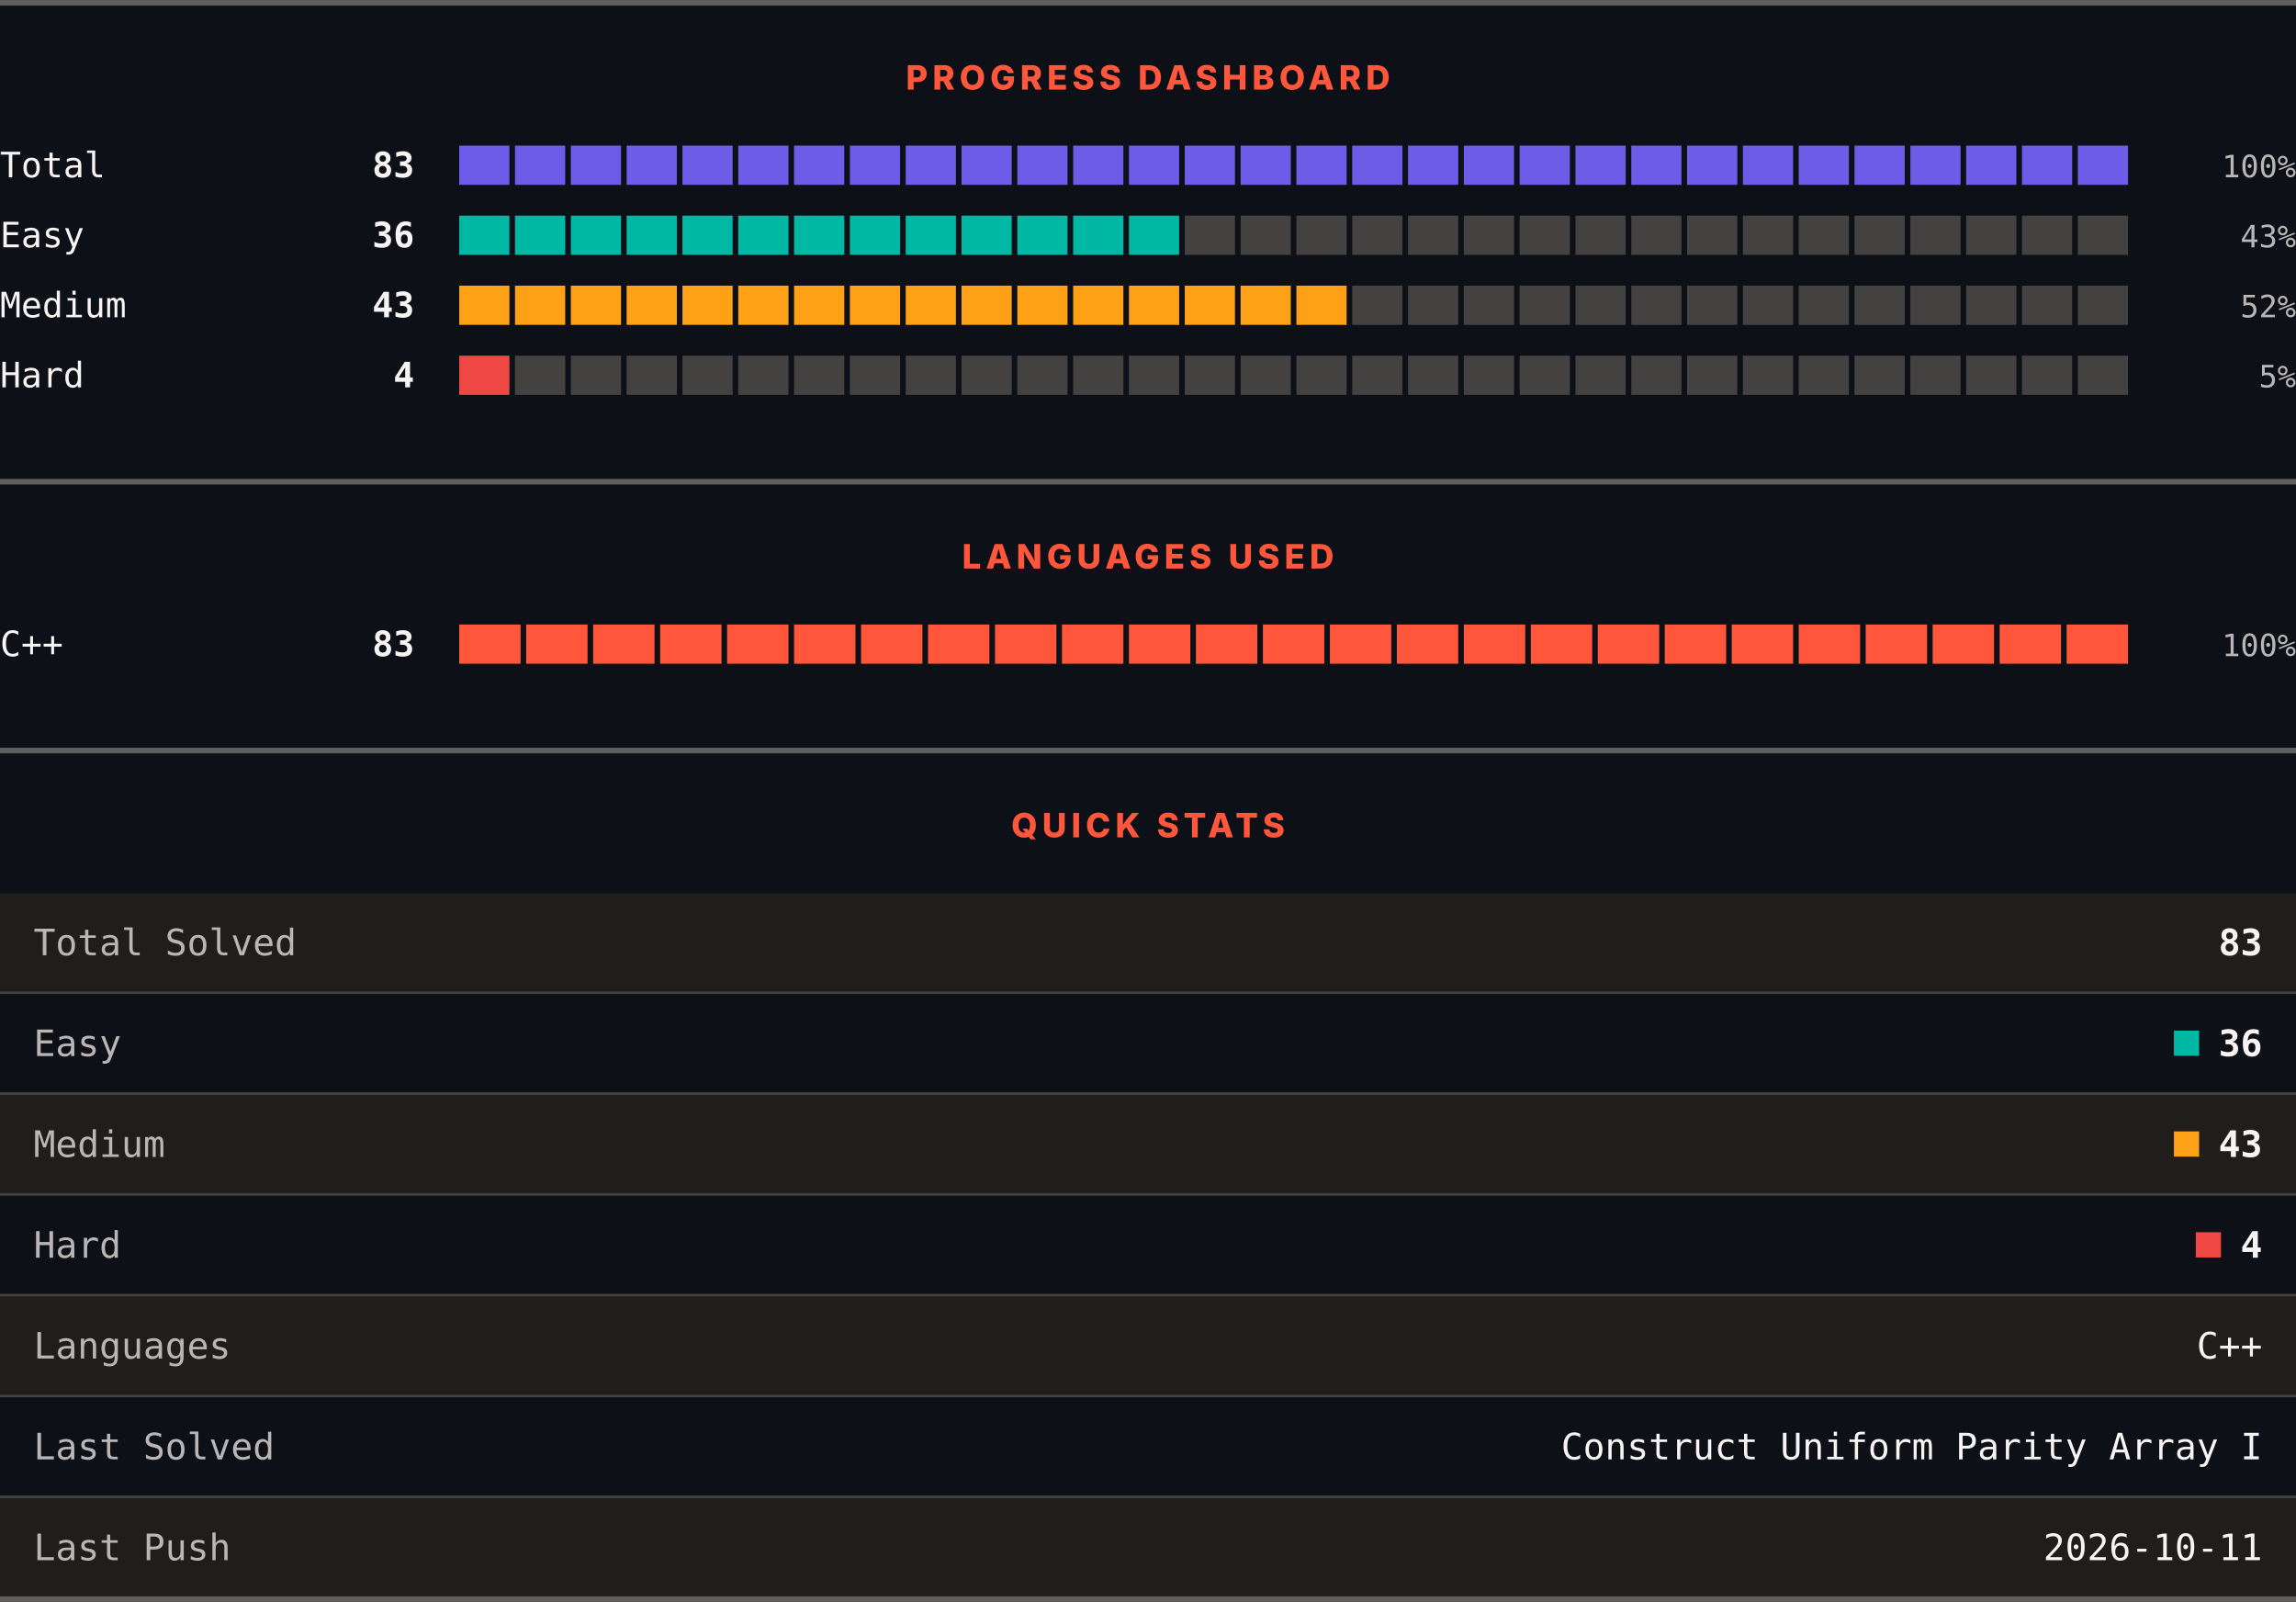
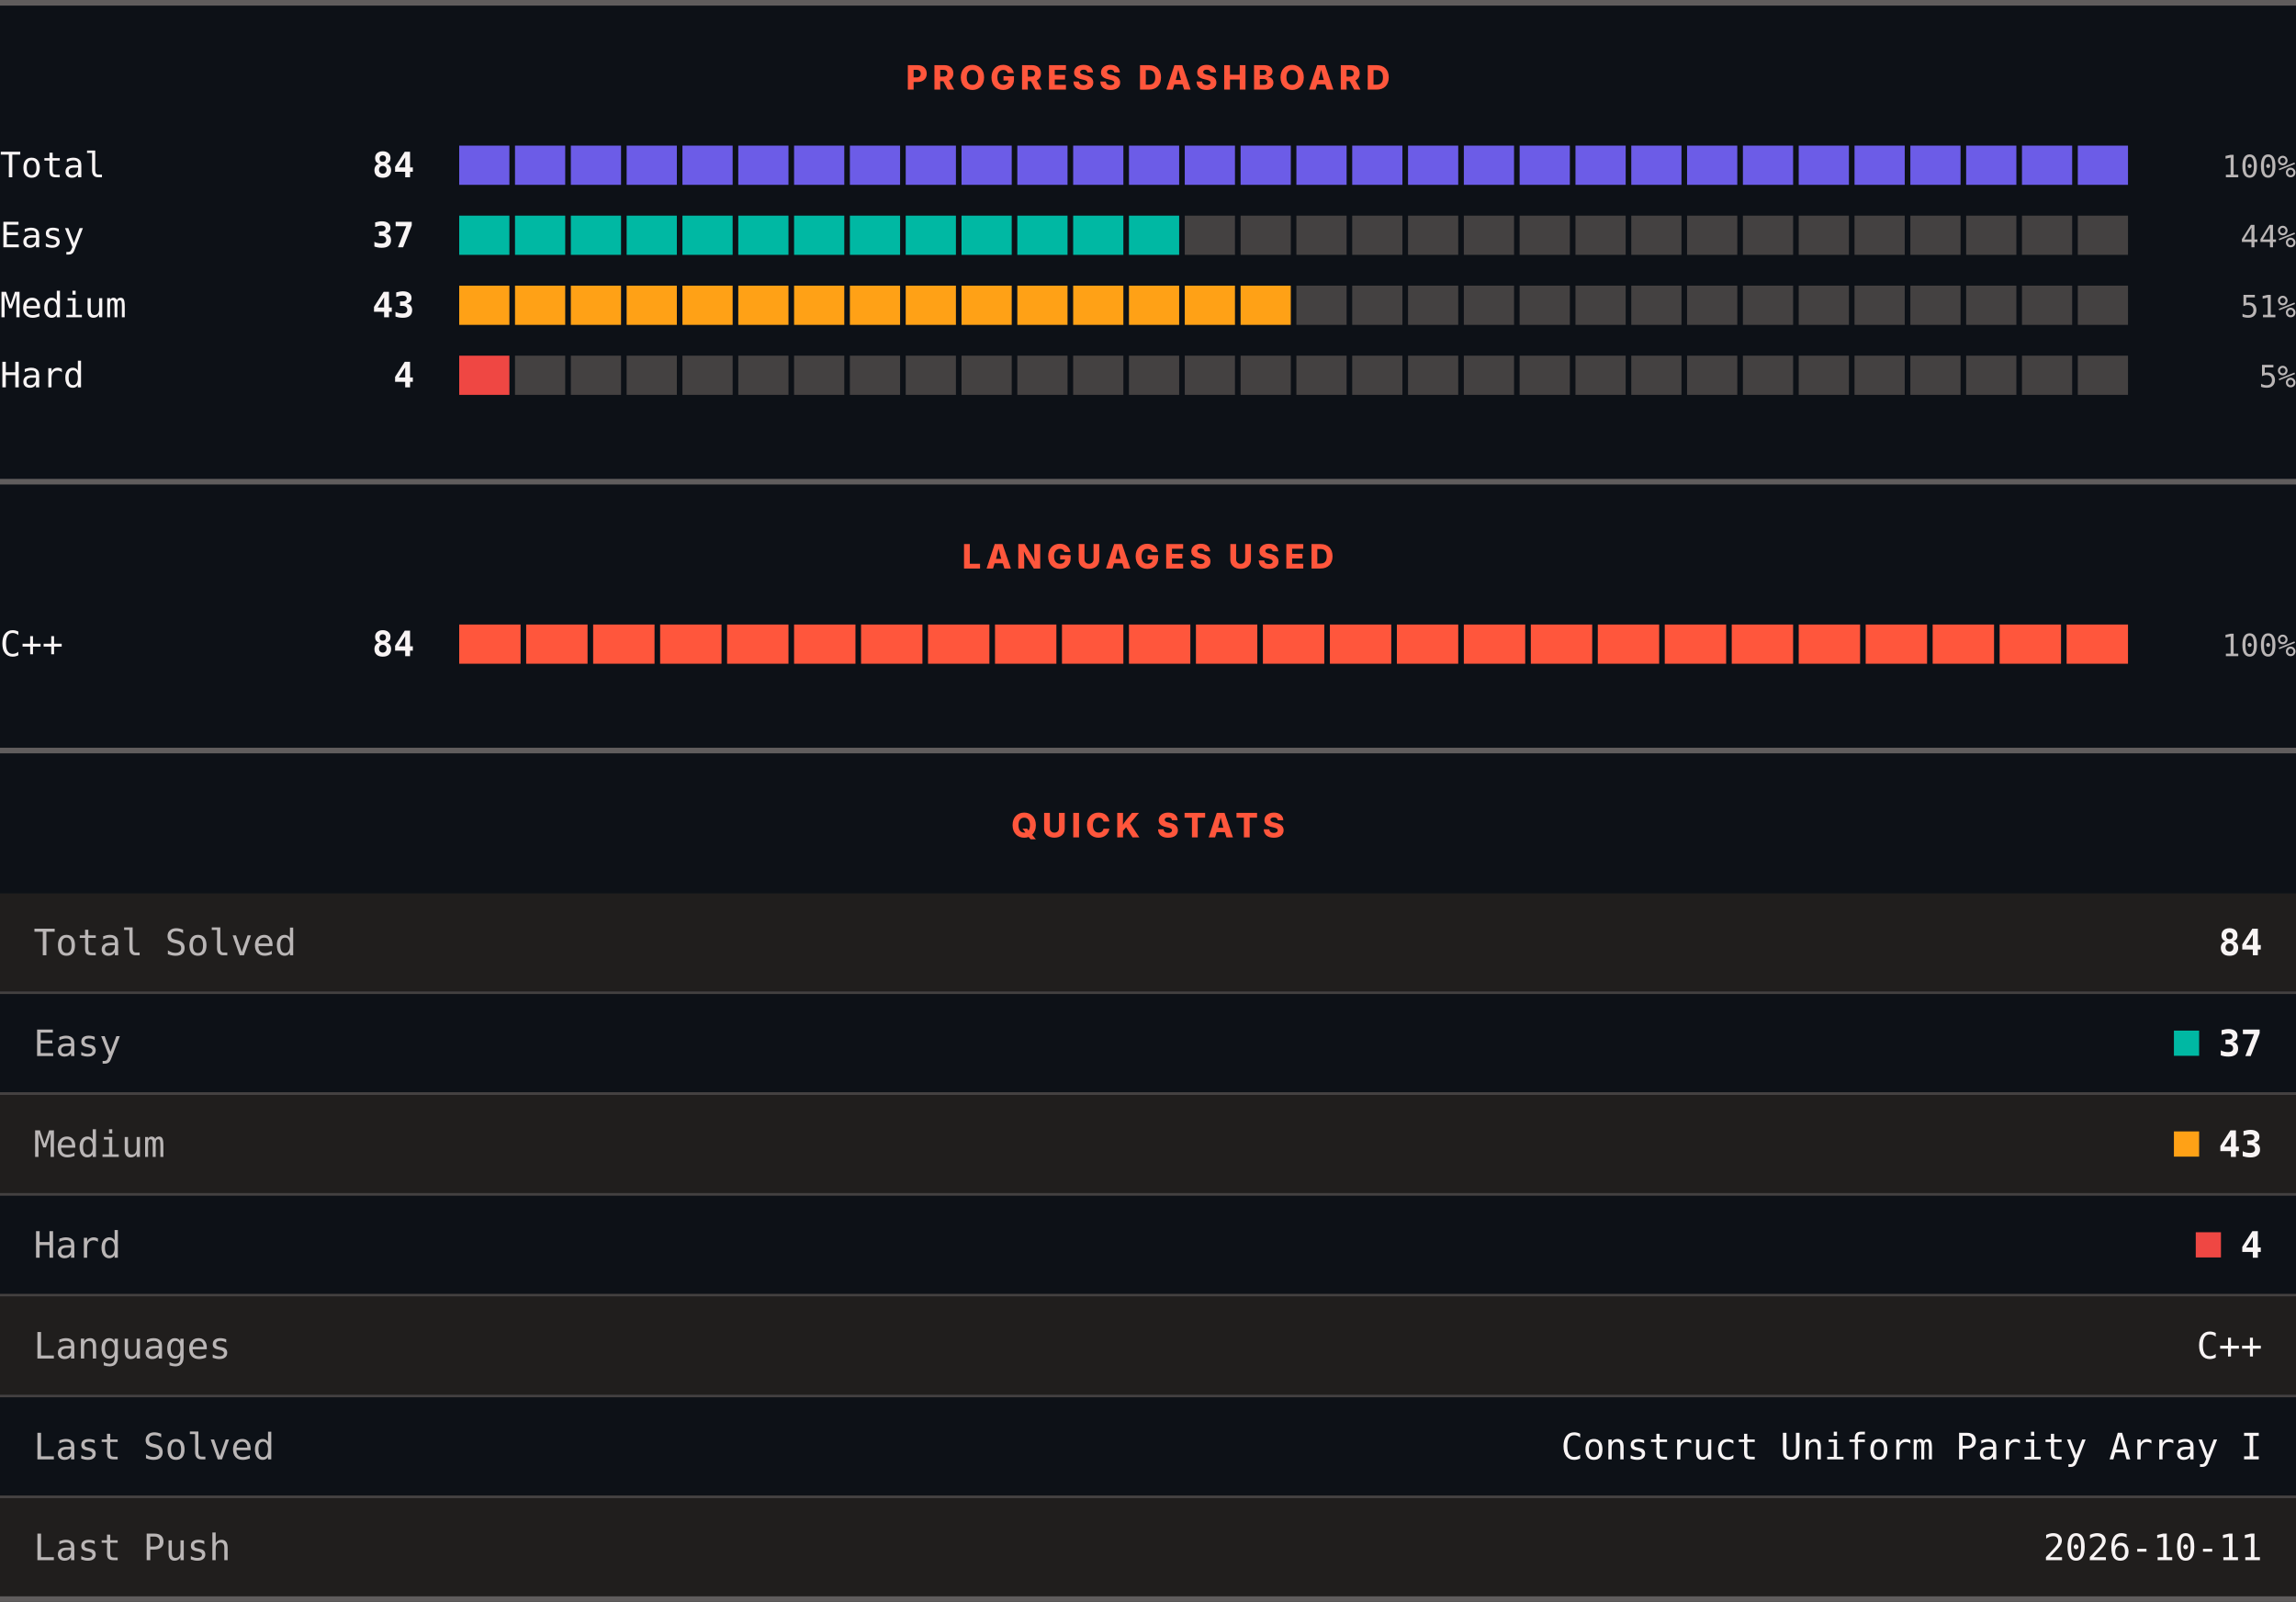
<svg xmlns="http://www.w3.org/2000/svg" width="820" height="572" viewBox="0 0 820 572" role="img" aria-label="LeetCode progress, languages and quick stats">
  <rect width="820" height="572" fill="#0d1117" />
  <rect x="0" y="0" width="820" height="2" fill="#605d5d" />
  <text x="410" y="32" text-anchor="middle" font-family="Archivo, system-ui, -apple-system, Segoe UI, sans-serif" font-size="12" font-weight="800" letter-spacing="1.68" fill="#ff563c">PROGRESS DASHBOARD</text>
  <text x="0" y="63.3" font-family="ui-monospace, SFMono-Regular, Menlo, Consolas, monospace" font-size="12.5" fill="#f8f4f4">Total</text>
-   <text x="148" y="63.3" text-anchor="end" font-family="ui-monospace, SFMono-Regular, Menlo, Consolas, monospace" font-size="12.5" font-weight="700" fill="#f8f4f4">83</text>
+   <text x="148" y="63.3" text-anchor="end" font-family="ui-monospace, SFMono-Regular, Menlo, Consolas, monospace" font-size="12.5" font-weight="700" fill="#f8f4f4">84</text>
  <rect x="164.00" y="52" width="17.93" height="14" fill="#6c5ce7" />
  <rect x="183.93" y="52" width="17.93" height="14" fill="#6c5ce7" />
  <rect x="203.87" y="52" width="17.93" height="14" fill="#6c5ce7" />
  <rect x="223.80" y="52" width="17.93" height="14" fill="#6c5ce7" />
  <rect x="243.73" y="52" width="17.93" height="14" fill="#6c5ce7" />
  <rect x="263.67" y="52" width="17.93" height="14" fill="#6c5ce7" />
  <rect x="283.60" y="52" width="17.93" height="14" fill="#6c5ce7" />
  <rect x="303.53" y="52" width="17.93" height="14" fill="#6c5ce7" />
  <rect x="323.47" y="52" width="17.93" height="14" fill="#6c5ce7" />
  <rect x="343.40" y="52" width="17.93" height="14" fill="#6c5ce7" />
  <rect x="363.33" y="52" width="17.93" height="14" fill="#6c5ce7" />
  <rect x="383.27" y="52" width="17.93" height="14" fill="#6c5ce7" />
  <rect x="403.20" y="52" width="17.93" height="14" fill="#6c5ce7" />
  <rect x="423.13" y="52" width="17.93" height="14" fill="#6c5ce7" />
  <rect x="443.07" y="52" width="17.93" height="14" fill="#6c5ce7" />
  <rect x="463.00" y="52" width="17.93" height="14" fill="#6c5ce7" />
  <rect x="482.93" y="52" width="17.93" height="14" fill="#6c5ce7" />
  <rect x="502.87" y="52" width="17.93" height="14" fill="#6c5ce7" />
  <rect x="522.80" y="52" width="17.93" height="14" fill="#6c5ce7" />
  <rect x="542.73" y="52" width="17.93" height="14" fill="#6c5ce7" />
  <rect x="562.67" y="52" width="17.93" height="14" fill="#6c5ce7" />
  <rect x="582.60" y="52" width="17.93" height="14" fill="#6c5ce7" />
  <rect x="602.53" y="52" width="17.93" height="14" fill="#6c5ce7" />
  <rect x="622.47" y="52" width="17.93" height="14" fill="#6c5ce7" />
  <rect x="642.40" y="52" width="17.93" height="14" fill="#6c5ce7" />
  <rect x="662.33" y="52" width="17.93" height="14" fill="#6c5ce7" />
  <rect x="682.27" y="52" width="17.93" height="14" fill="#6c5ce7" />
  <rect x="702.20" y="52" width="17.93" height="14" fill="#6c5ce7" />
  <rect x="722.13" y="52" width="17.93" height="14" fill="#6c5ce7" />
  <rect x="742.07" y="52" width="17.93" height="14" fill="#6c5ce7" />
  <text x="820" y="63.3" text-anchor="end" font-family="ui-monospace, SFMono-Regular, Menlo, Consolas, monospace" font-size="11" fill="#bab6b6">100%</text>
  <text x="0" y="88.3" font-family="ui-monospace, SFMono-Regular, Menlo, Consolas, monospace" font-size="12.5" fill="#f8f4f4">Easy</text>
-   <text x="148" y="88.3" text-anchor="end" font-family="ui-monospace, SFMono-Regular, Menlo, Consolas, monospace" font-size="12.5" font-weight="700" fill="#f8f4f4">36</text>
+   <text x="148" y="88.3" text-anchor="end" font-family="ui-monospace, SFMono-Regular, Menlo, Consolas, monospace" font-size="12.5" font-weight="700" fill="#f8f4f4">37</text>
  <rect x="164.00" y="77" width="17.93" height="14" fill="#00b8a3" />
  <rect x="183.93" y="77" width="17.93" height="14" fill="#00b8a3" />
  <rect x="203.87" y="77" width="17.93" height="14" fill="#00b8a3" />
  <rect x="223.80" y="77" width="17.93" height="14" fill="#00b8a3" />
  <rect x="243.73" y="77" width="17.93" height="14" fill="#00b8a3" />
  <rect x="263.67" y="77" width="17.93" height="14" fill="#00b8a3" />
  <rect x="283.60" y="77" width="17.93" height="14" fill="#00b8a3" />
  <rect x="303.53" y="77" width="17.93" height="14" fill="#00b8a3" />
  <rect x="323.47" y="77" width="17.93" height="14" fill="#00b8a3" />
  <rect x="343.40" y="77" width="17.93" height="14" fill="#00b8a3" />
  <rect x="363.33" y="77" width="17.93" height="14" fill="#00b8a3" />
  <rect x="383.27" y="77" width="17.93" height="14" fill="#00b8a3" />
  <rect x="403.20" y="77" width="17.93" height="14" fill="#00b8a3" />
  <rect x="423.13" y="77" width="17.93" height="14" fill="#444141" />
  <rect x="443.07" y="77" width="17.93" height="14" fill="#444141" />
  <rect x="463.00" y="77" width="17.93" height="14" fill="#444141" />
  <rect x="482.93" y="77" width="17.93" height="14" fill="#444141" />
  <rect x="502.87" y="77" width="17.93" height="14" fill="#444141" />
  <rect x="522.80" y="77" width="17.93" height="14" fill="#444141" />
  <rect x="542.73" y="77" width="17.93" height="14" fill="#444141" />
  <rect x="562.67" y="77" width="17.93" height="14" fill="#444141" />
  <rect x="582.60" y="77" width="17.93" height="14" fill="#444141" />
  <rect x="602.53" y="77" width="17.93" height="14" fill="#444141" />
  <rect x="622.47" y="77" width="17.93" height="14" fill="#444141" />
  <rect x="642.40" y="77" width="17.93" height="14" fill="#444141" />
  <rect x="662.33" y="77" width="17.93" height="14" fill="#444141" />
  <rect x="682.27" y="77" width="17.93" height="14" fill="#444141" />
  <rect x="702.20" y="77" width="17.93" height="14" fill="#444141" />
  <rect x="722.13" y="77" width="17.93" height="14" fill="#444141" />
  <rect x="742.07" y="77" width="17.93" height="14" fill="#444141" />
-   <text x="820" y="88.3" text-anchor="end" font-family="ui-monospace, SFMono-Regular, Menlo, Consolas, monospace" font-size="11" fill="#bab6b6">43%</text>
+   <text x="820" y="88.3" text-anchor="end" font-family="ui-monospace, SFMono-Regular, Menlo, Consolas, monospace" font-size="11" fill="#bab6b6">44%</text>
  <text x="0" y="113.3" font-family="ui-monospace, SFMono-Regular, Menlo, Consolas, monospace" font-size="12.5" fill="#f8f4f4">Medium</text>
  <text x="148" y="113.3" text-anchor="end" font-family="ui-monospace, SFMono-Regular, Menlo, Consolas, monospace" font-size="12.5" font-weight="700" fill="#f8f4f4">43</text>
  <rect x="164.00" y="102" width="17.93" height="14" fill="#ffa116" />
  <rect x="183.93" y="102" width="17.93" height="14" fill="#ffa116" />
  <rect x="203.87" y="102" width="17.93" height="14" fill="#ffa116" />
  <rect x="223.80" y="102" width="17.93" height="14" fill="#ffa116" />
  <rect x="243.73" y="102" width="17.93" height="14" fill="#ffa116" />
  <rect x="263.67" y="102" width="17.93" height="14" fill="#ffa116" />
  <rect x="283.60" y="102" width="17.93" height="14" fill="#ffa116" />
  <rect x="303.53" y="102" width="17.93" height="14" fill="#ffa116" />
  <rect x="323.47" y="102" width="17.93" height="14" fill="#ffa116" />
  <rect x="343.40" y="102" width="17.93" height="14" fill="#ffa116" />
  <rect x="363.33" y="102" width="17.93" height="14" fill="#ffa116" />
  <rect x="383.27" y="102" width="17.93" height="14" fill="#ffa116" />
  <rect x="403.20" y="102" width="17.93" height="14" fill="#ffa116" />
  <rect x="423.13" y="102" width="17.93" height="14" fill="#ffa116" />
  <rect x="443.07" y="102" width="17.93" height="14" fill="#ffa116" />
-   <rect x="463.00" y="102" width="17.93" height="14" fill="#ffa116" />
+   <rect x="463.00" y="102" width="17.93" height="14" fill="#444141" />
  <rect x="482.93" y="102" width="17.93" height="14" fill="#444141" />
  <rect x="502.87" y="102" width="17.93" height="14" fill="#444141" />
  <rect x="522.80" y="102" width="17.93" height="14" fill="#444141" />
  <rect x="542.73" y="102" width="17.93" height="14" fill="#444141" />
  <rect x="562.67" y="102" width="17.93" height="14" fill="#444141" />
  <rect x="582.60" y="102" width="17.93" height="14" fill="#444141" />
  <rect x="602.53" y="102" width="17.93" height="14" fill="#444141" />
  <rect x="622.47" y="102" width="17.93" height="14" fill="#444141" />
  <rect x="642.40" y="102" width="17.93" height="14" fill="#444141" />
  <rect x="662.33" y="102" width="17.93" height="14" fill="#444141" />
  <rect x="682.27" y="102" width="17.93" height="14" fill="#444141" />
  <rect x="702.20" y="102" width="17.93" height="14" fill="#444141" />
  <rect x="722.13" y="102" width="17.93" height="14" fill="#444141" />
  <rect x="742.07" y="102" width="17.93" height="14" fill="#444141" />
-   <text x="820" y="113.3" text-anchor="end" font-family="ui-monospace, SFMono-Regular, Menlo, Consolas, monospace" font-size="11" fill="#bab6b6">52%</text>
+   <text x="820" y="113.3" text-anchor="end" font-family="ui-monospace, SFMono-Regular, Menlo, Consolas, monospace" font-size="11" fill="#bab6b6">51%</text>
  <text x="0" y="138.3" font-family="ui-monospace, SFMono-Regular, Menlo, Consolas, monospace" font-size="12.5" fill="#f8f4f4">Hard</text>
  <text x="148" y="138.3" text-anchor="end" font-family="ui-monospace, SFMono-Regular, Menlo, Consolas, monospace" font-size="12.5" font-weight="700" fill="#f8f4f4">4</text>
  <rect x="164.00" y="127" width="17.93" height="14" fill="#ef4743" />
  <rect x="183.93" y="127" width="17.93" height="14" fill="#444141" />
  <rect x="203.87" y="127" width="17.93" height="14" fill="#444141" />
  <rect x="223.80" y="127" width="17.93" height="14" fill="#444141" />
  <rect x="243.73" y="127" width="17.93" height="14" fill="#444141" />
  <rect x="263.67" y="127" width="17.93" height="14" fill="#444141" />
  <rect x="283.60" y="127" width="17.93" height="14" fill="#444141" />
  <rect x="303.53" y="127" width="17.93" height="14" fill="#444141" />
  <rect x="323.47" y="127" width="17.93" height="14" fill="#444141" />
  <rect x="343.40" y="127" width="17.93" height="14" fill="#444141" />
  <rect x="363.33" y="127" width="17.93" height="14" fill="#444141" />
  <rect x="383.27" y="127" width="17.93" height="14" fill="#444141" />
  <rect x="403.20" y="127" width="17.93" height="14" fill="#444141" />
  <rect x="423.13" y="127" width="17.93" height="14" fill="#444141" />
  <rect x="443.07" y="127" width="17.93" height="14" fill="#444141" />
  <rect x="463.00" y="127" width="17.93" height="14" fill="#444141" />
  <rect x="482.93" y="127" width="17.93" height="14" fill="#444141" />
  <rect x="502.87" y="127" width="17.93" height="14" fill="#444141" />
  <rect x="522.80" y="127" width="17.93" height="14" fill="#444141" />
  <rect x="542.73" y="127" width="17.93" height="14" fill="#444141" />
  <rect x="562.67" y="127" width="17.93" height="14" fill="#444141" />
  <rect x="582.60" y="127" width="17.93" height="14" fill="#444141" />
  <rect x="602.53" y="127" width="17.93" height="14" fill="#444141" />
  <rect x="622.47" y="127" width="17.93" height="14" fill="#444141" />
  <rect x="642.40" y="127" width="17.93" height="14" fill="#444141" />
  <rect x="662.33" y="127" width="17.93" height="14" fill="#444141" />
  <rect x="682.27" y="127" width="17.93" height="14" fill="#444141" />
  <rect x="702.20" y="127" width="17.93" height="14" fill="#444141" />
  <rect x="722.13" y="127" width="17.93" height="14" fill="#444141" />
  <rect x="742.07" y="127" width="17.93" height="14" fill="#444141" />
  <text x="820" y="138.3" text-anchor="end" font-family="ui-monospace, SFMono-Regular, Menlo, Consolas, monospace" font-size="11" fill="#bab6b6">5%</text>
  <rect x="0" y="171" width="820" height="2" fill="#605d5d" />
  <text x="410" y="203" text-anchor="middle" font-family="Archivo, system-ui, -apple-system, Segoe UI, sans-serif" font-size="12" font-weight="800" letter-spacing="1.68" fill="#ff563c">LANGUAGES USED</text>
  <text x="0" y="234.3" font-family="ui-monospace, SFMono-Regular, Menlo, Consolas, monospace" font-size="12.5" fill="#f8f4f4">C++</text>
-   <text x="148" y="234.3" text-anchor="end" font-family="ui-monospace, SFMono-Regular, Menlo, Consolas, monospace" font-size="12.5" font-weight="700" fill="#f8f4f4">83</text>
+   <text x="148" y="234.3" text-anchor="end" font-family="ui-monospace, SFMono-Regular, Menlo, Consolas, monospace" font-size="12.5" font-weight="700" fill="#f8f4f4">84</text>
  <rect x="164.00" y="223" width="21.92" height="14" fill="#ff563c" />
  <rect x="187.92" y="223" width="21.92" height="14" fill="#ff563c" />
  <rect x="211.84" y="223" width="21.92" height="14" fill="#ff563c" />
  <rect x="235.76" y="223" width="21.92" height="14" fill="#ff563c" />
  <rect x="259.68" y="223" width="21.92" height="14" fill="#ff563c" />
  <rect x="283.60" y="223" width="21.92" height="14" fill="#ff563c" />
  <rect x="307.52" y="223" width="21.92" height="14" fill="#ff563c" />
  <rect x="331.44" y="223" width="21.92" height="14" fill="#ff563c" />
  <rect x="355.36" y="223" width="21.92" height="14" fill="#ff563c" />
  <rect x="379.28" y="223" width="21.92" height="14" fill="#ff563c" />
  <rect x="403.20" y="223" width="21.92" height="14" fill="#ff563c" />
  <rect x="427.12" y="223" width="21.92" height="14" fill="#ff563c" />
  <rect x="451.04" y="223" width="21.92" height="14" fill="#ff563c" />
  <rect x="474.96" y="223" width="21.92" height="14" fill="#ff563c" />
  <rect x="498.88" y="223" width="21.92" height="14" fill="#ff563c" />
  <rect x="522.80" y="223" width="21.92" height="14" fill="#ff563c" />
  <rect x="546.72" y="223" width="21.92" height="14" fill="#ff563c" />
  <rect x="570.64" y="223" width="21.92" height="14" fill="#ff563c" />
  <rect x="594.56" y="223" width="21.92" height="14" fill="#ff563c" />
  <rect x="618.48" y="223" width="21.92" height="14" fill="#ff563c" />
  <rect x="642.40" y="223" width="21.92" height="14" fill="#ff563c" />
  <rect x="666.32" y="223" width="21.92" height="14" fill="#ff563c" />
  <rect x="690.24" y="223" width="21.92" height="14" fill="#ff563c" />
  <rect x="714.16" y="223" width="21.92" height="14" fill="#ff563c" />
  <rect x="738.08" y="223" width="21.92" height="14" fill="#ff563c" />
  <text x="820" y="234.3" text-anchor="end" font-family="ui-monospace, SFMono-Regular, Menlo, Consolas, monospace" font-size="11" fill="#bab6b6">100%</text>
  <rect x="0" y="267" width="820" height="2" fill="#605d5d" />
  <text x="410" y="299" text-anchor="middle" font-family="Archivo, system-ui, -apple-system, Segoe UI, sans-serif" font-size="12" font-weight="800" letter-spacing="1.68" fill="#ff563c">QUICK STATS</text>
  <rect x="0" y="319" width="820" height="35" fill="#201e1d" />
  <text x="12" y="341.1" font-family="ui-monospace, SFMono-Regular, Menlo, Consolas, monospace" font-size="13" fill="#bab6b6">Total Solved</text>
-   <text x="808" y="341.1" text-anchor="end" font-family="ui-monospace, SFMono-Regular, Menlo, Consolas, monospace" font-size="13" font-weight="700" fill="#f8f4f4">83</text>
+   <text x="808" y="341.1" text-anchor="end" font-family="ui-monospace, SFMono-Regular, Menlo, Consolas, monospace" font-size="13" font-weight="700" fill="#f8f4f4">84</text>
  <rect x="0" y="354" width="820" height="1" fill="#444141" />
  <rect x="0" y="355" width="820" height="35" fill="#0d1117" />
  <text x="12" y="377.1" font-family="ui-monospace, SFMono-Regular, Menlo, Consolas, monospace" font-size="13" fill="#bab6b6">Easy</text>
  <rect x="776.4" y="368" width="9" height="9" fill="#00b8a3" />
-   <text x="808" y="377.1" text-anchor="end" font-family="ui-monospace, SFMono-Regular, Menlo, Consolas, monospace" font-size="13" font-weight="700" fill="#f8f4f4">36</text>
+   <text x="808" y="377.1" text-anchor="end" font-family="ui-monospace, SFMono-Regular, Menlo, Consolas, monospace" font-size="13" font-weight="700" fill="#f8f4f4">37</text>
  <rect x="0" y="390" width="820" height="1" fill="#444141" />
  <rect x="0" y="391" width="820" height="35" fill="#201e1d" />
  <text x="12" y="413.1" font-family="ui-monospace, SFMono-Regular, Menlo, Consolas, monospace" font-size="13" fill="#bab6b6">Medium</text>
  <rect x="776.4" y="404" width="9" height="9" fill="#ffa116" />
  <text x="808" y="413.1" text-anchor="end" font-family="ui-monospace, SFMono-Regular, Menlo, Consolas, monospace" font-size="13" font-weight="700" fill="#f8f4f4">43</text>
  <rect x="0" y="426" width="820" height="1" fill="#444141" />
  <rect x="0" y="427" width="820" height="35" fill="#0d1117" />
  <text x="12" y="449.1" font-family="ui-monospace, SFMono-Regular, Menlo, Consolas, monospace" font-size="13" fill="#bab6b6">Hard</text>
  <rect x="784.2" y="440" width="9" height="9" fill="#ef4743" />
  <text x="808" y="449.1" text-anchor="end" font-family="ui-monospace, SFMono-Regular, Menlo, Consolas, monospace" font-size="13" font-weight="700" fill="#f8f4f4">4</text>
  <rect x="0" y="462" width="820" height="1" fill="#444141" />
  <rect x="0" y="463" width="820" height="35" fill="#201e1d" />
  <text x="12" y="485.1" font-family="ui-monospace, SFMono-Regular, Menlo, Consolas, monospace" font-size="13" fill="#bab6b6">Languages</text>
  <text x="808" y="485.1" text-anchor="end" font-family="ui-monospace, SFMono-Regular, Menlo, Consolas, monospace" font-size="13" fill="#f8f4f4">C++</text>
  <rect x="0" y="498" width="820" height="1" fill="#444141" />
  <rect x="0" y="499" width="820" height="35" fill="#0d1117" />
  <text x="12" y="521.1" font-family="ui-monospace, SFMono-Regular, Menlo, Consolas, monospace" font-size="13" fill="#bab6b6">Last Solved</text>
  <text x="808" y="521.1" text-anchor="end" font-family="ui-monospace, SFMono-Regular, Menlo, Consolas, monospace" font-size="13" fill="#f8f4f4">Construct Uniform Parity Array I</text>
  <rect x="0" y="534" width="820" height="1" fill="#444141" />
  <rect x="0" y="535" width="820" height="35" fill="#201e1d" />
  <text x="12" y="557.1" font-family="ui-monospace, SFMono-Regular, Menlo, Consolas, monospace" font-size="13" fill="#bab6b6">Last Push</text>
  <text x="808" y="557.1" text-anchor="end" font-family="ui-monospace, SFMono-Regular, Menlo, Consolas, monospace" font-size="13" fill="#f8f4f4">2026-10-11</text>
  <rect x="0" y="570" width="820" height="2" fill="#605d5d" />
</svg>
